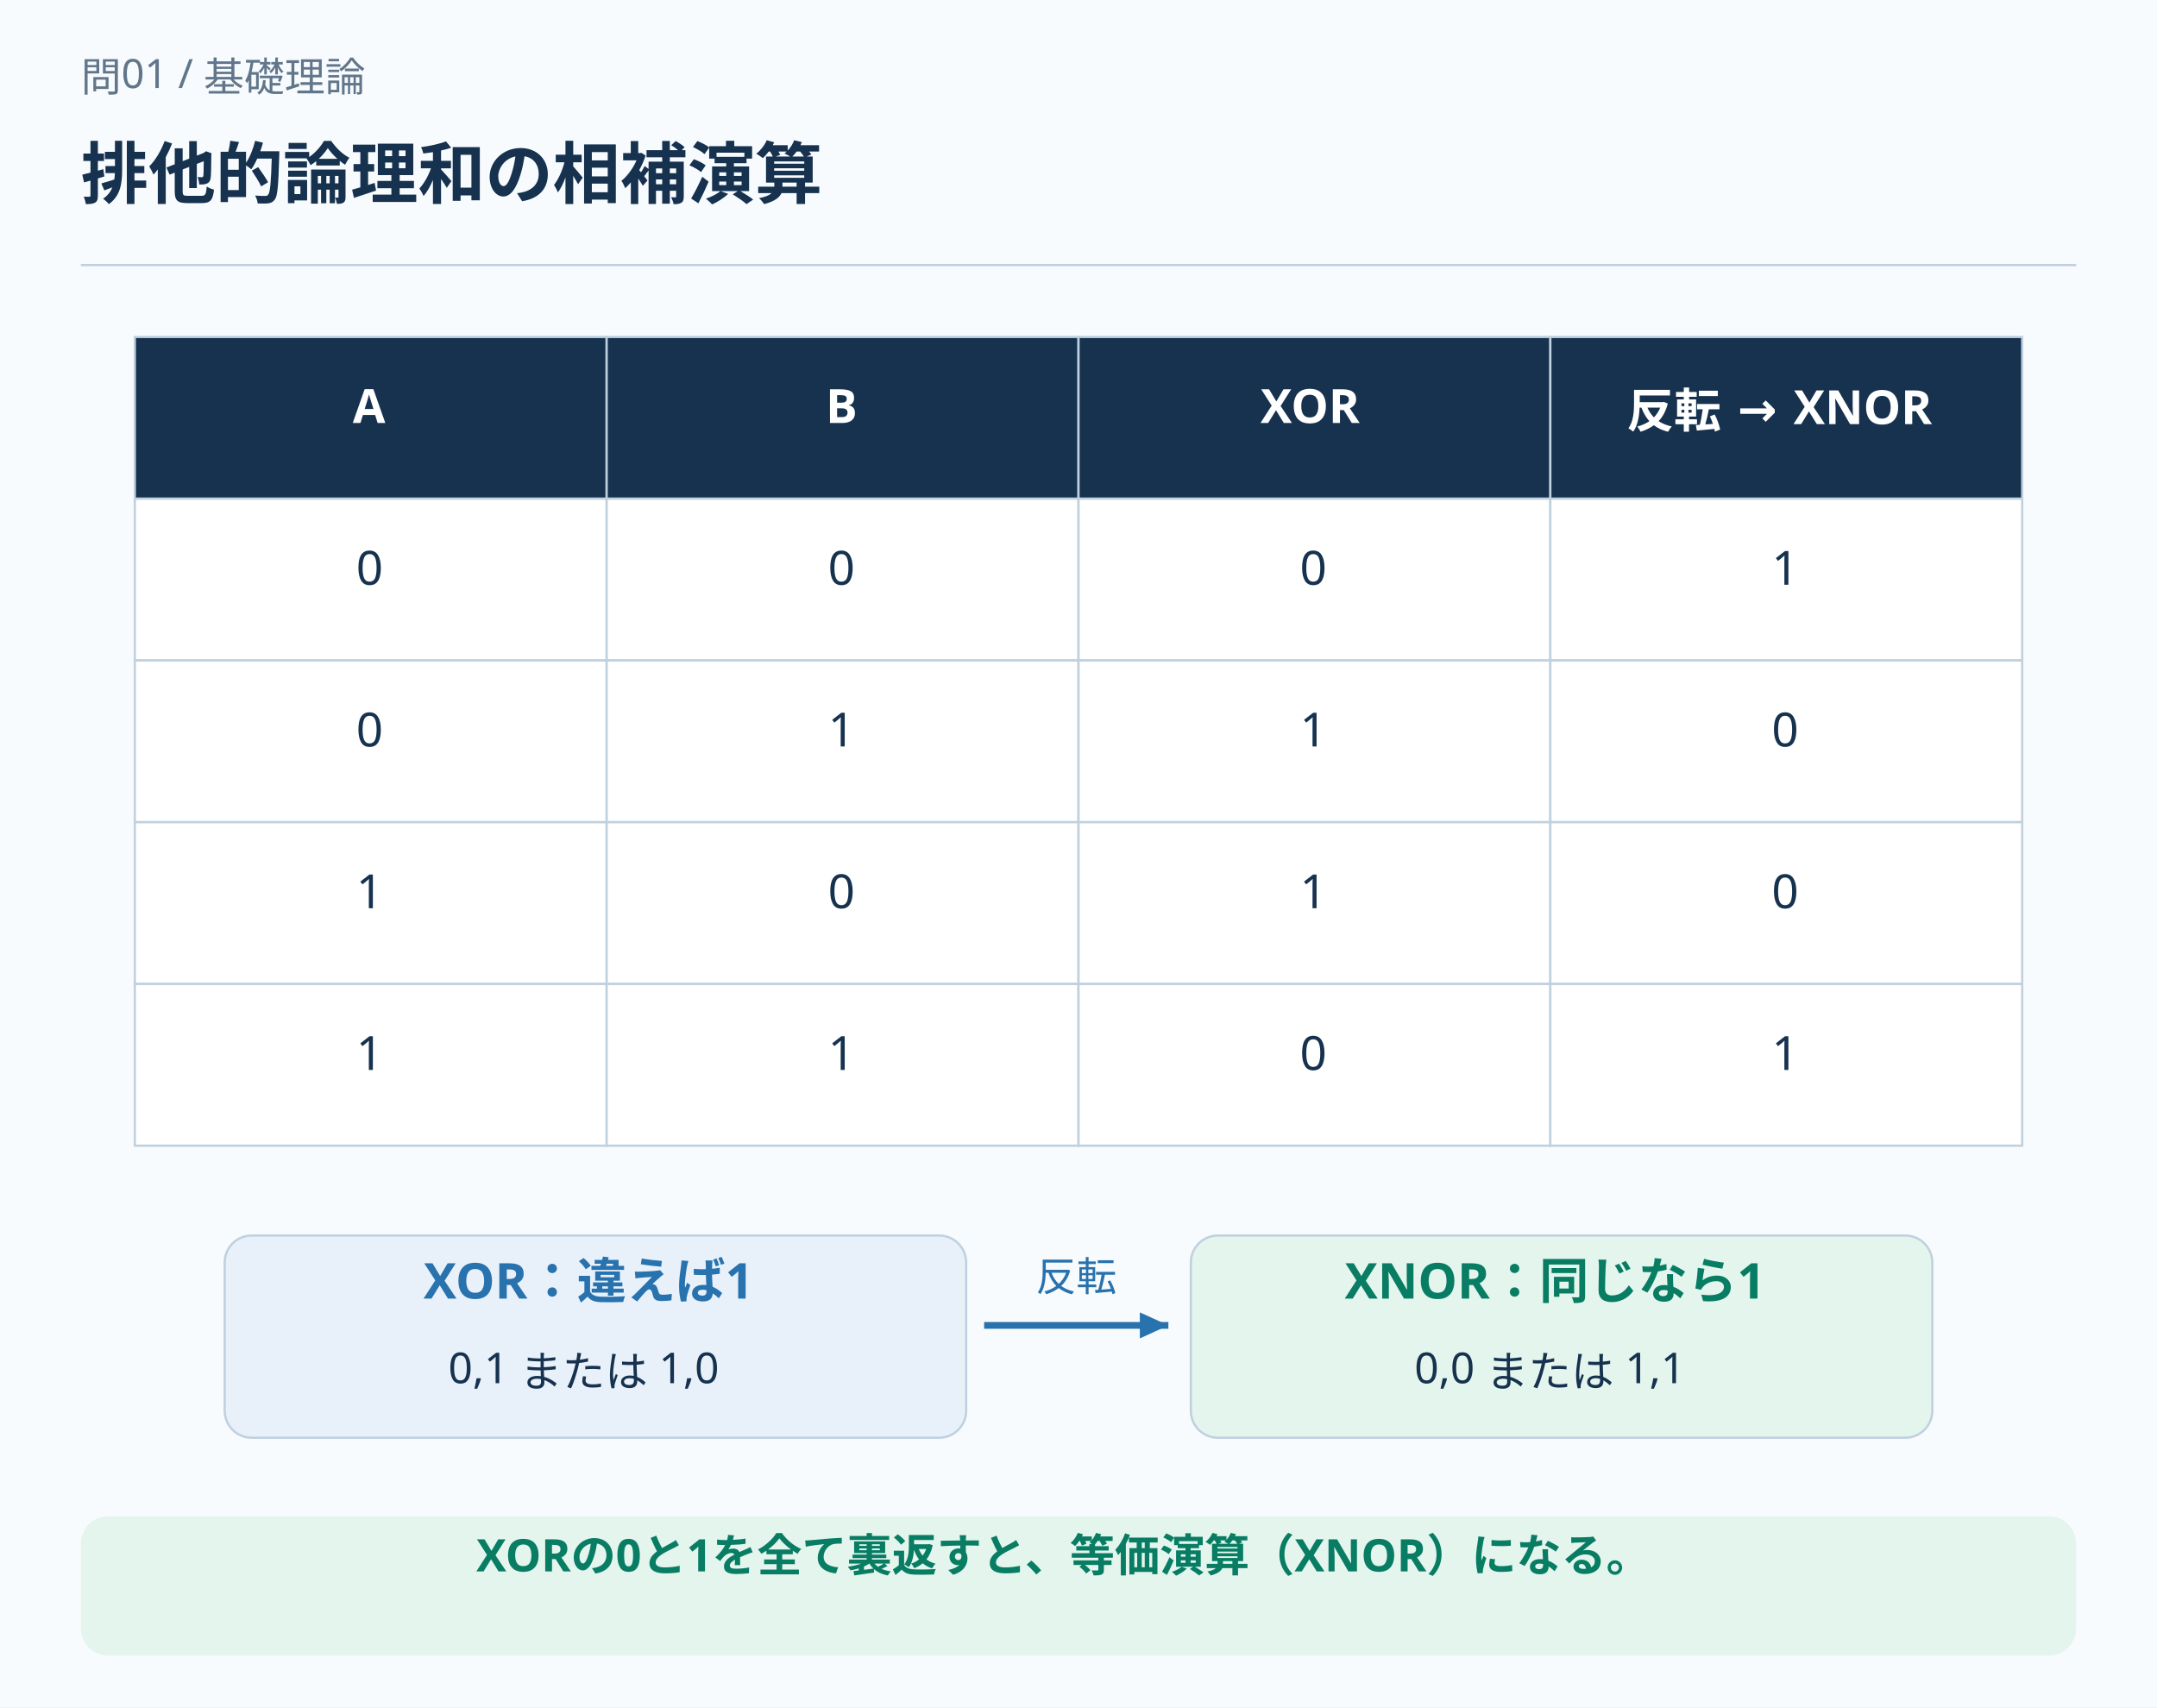
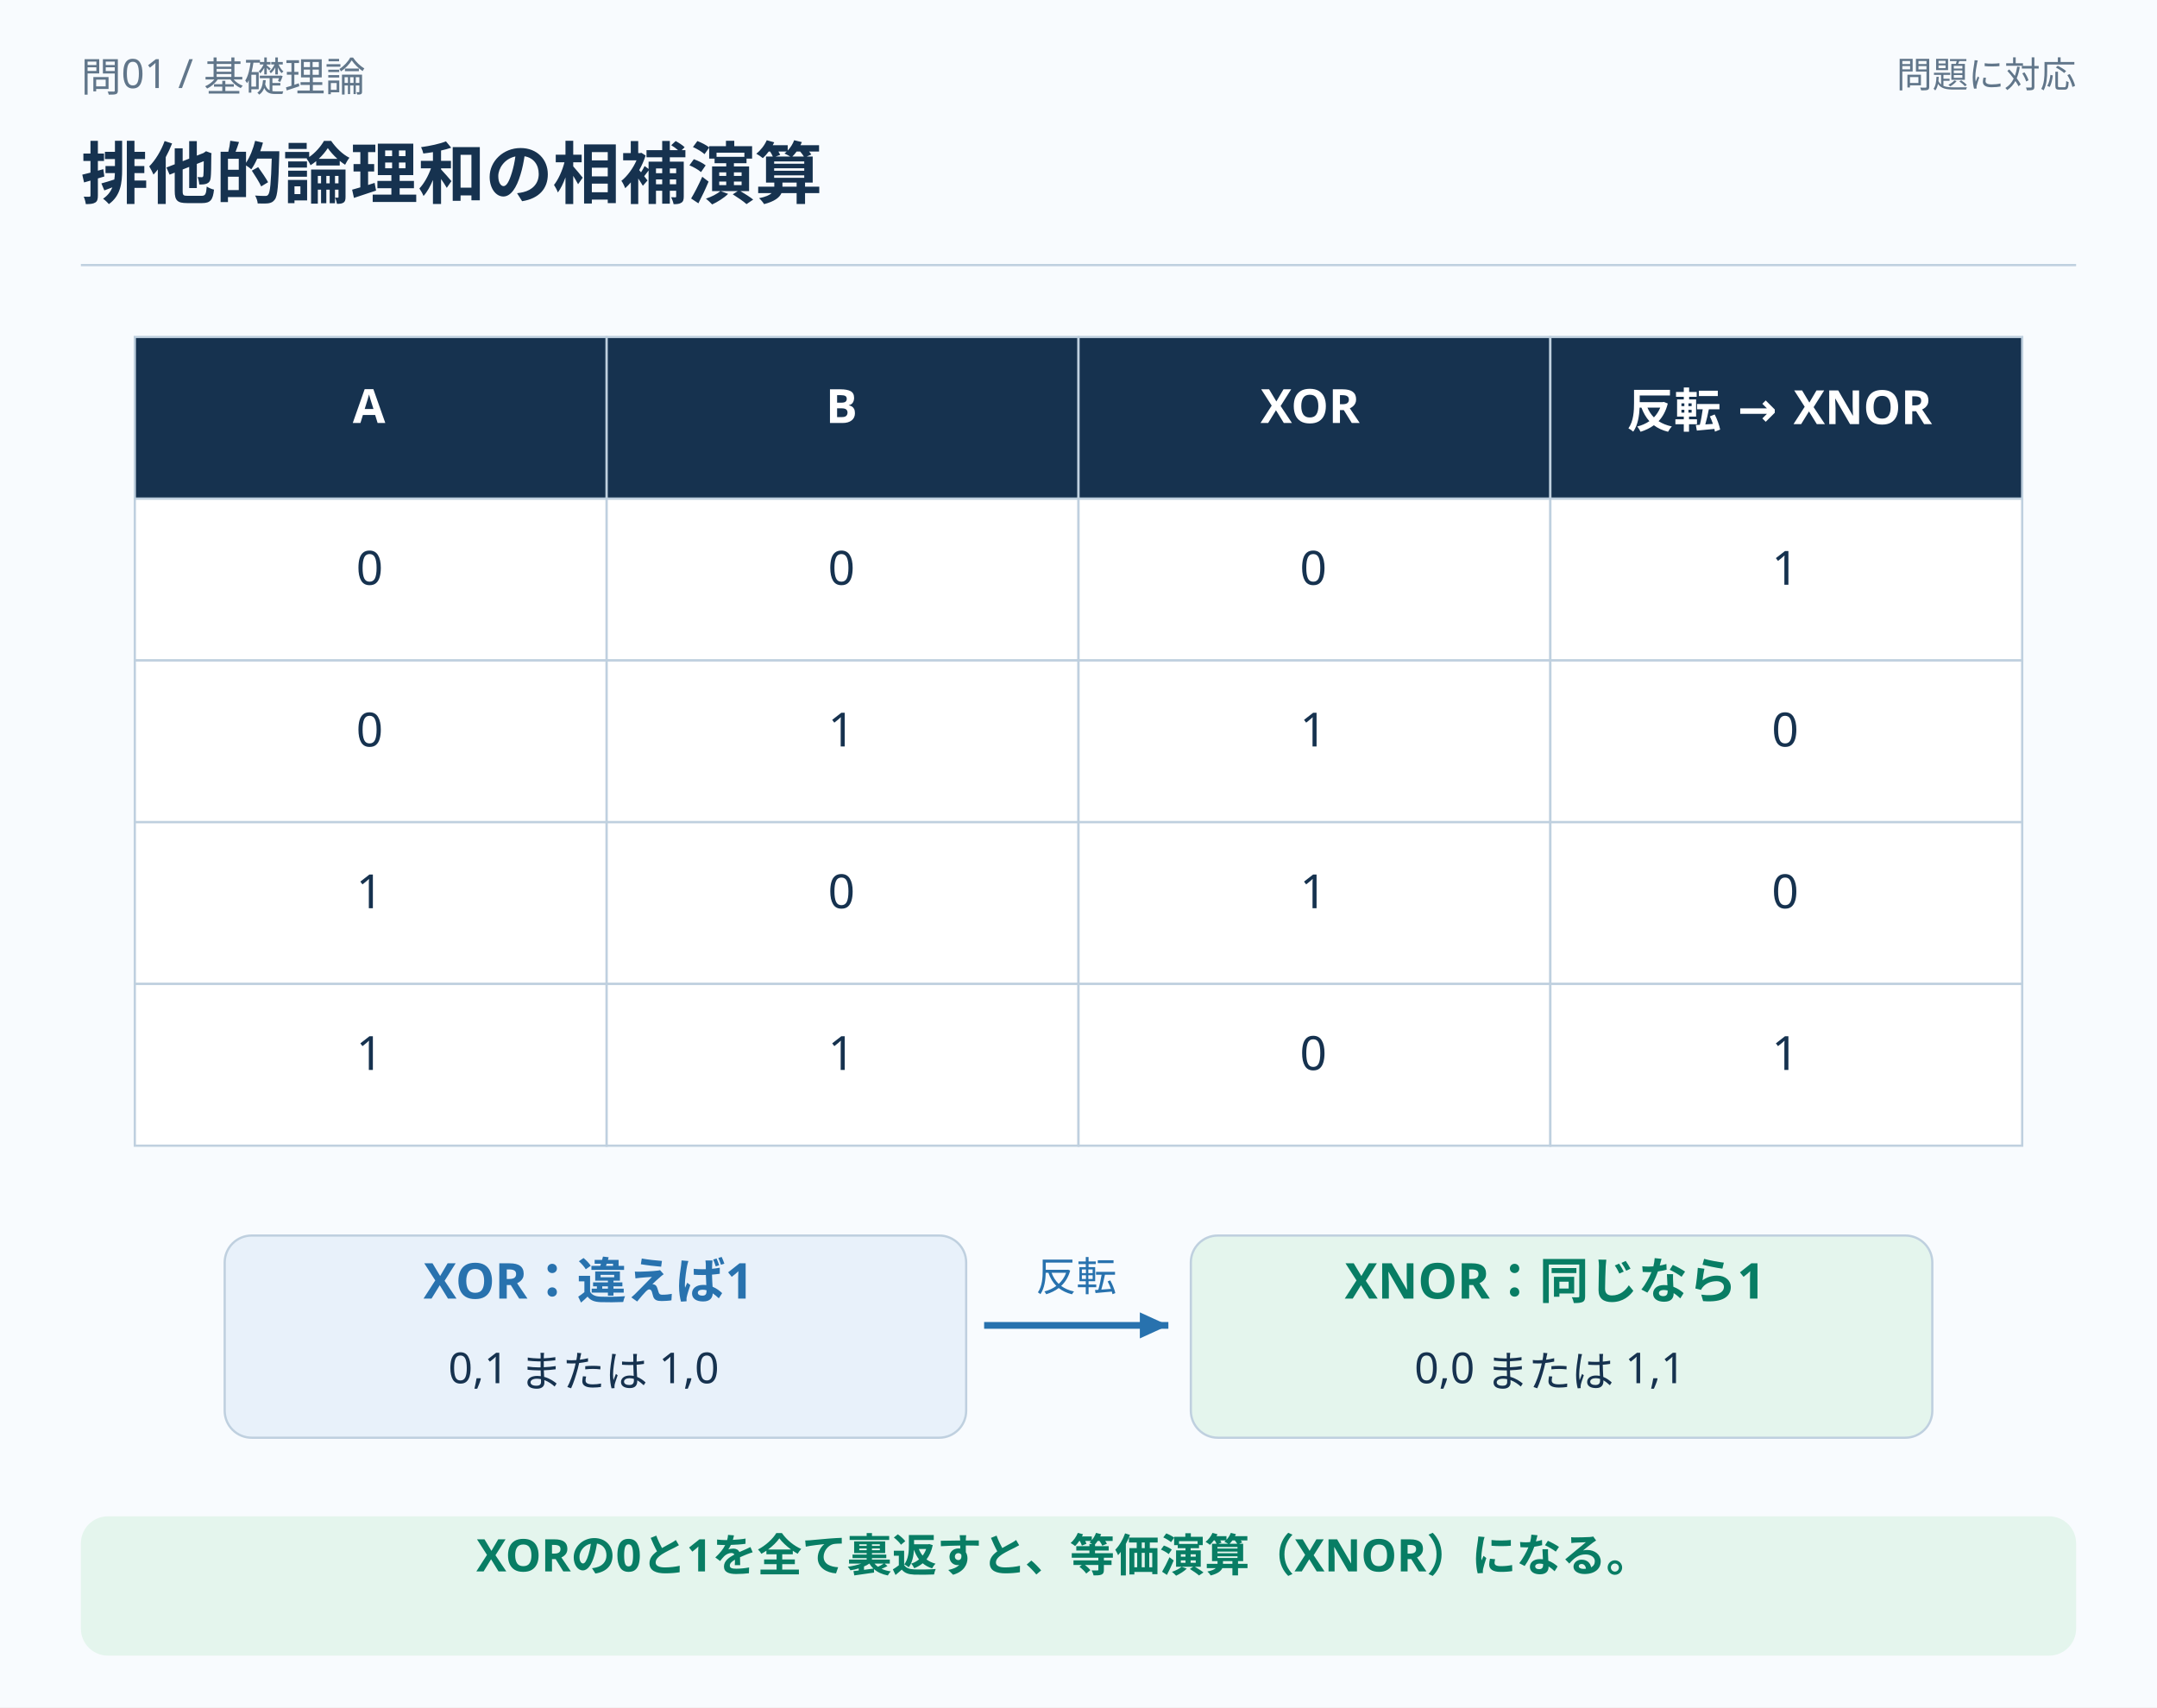
<svg xmlns="http://www.w3.org/2000/svg" viewBox="0 0 960 760" role="img" aria-labelledby="title1 desc1">
  <g font-family="Meiryo,Yu Gothic,sans-serif">
    <rect x="0" y="0" width="960" height="760" rx="0" fill="#f8fbfe" stroke="none" />
    <text x="36.00" y="25" font-size="18" fill="#61768a" font-weight="400" dominant-baseline="text-before-edge">問01  /  基礎理論</text>
    <text x="36.00" y="62" font-size="30" fill="#16324f" font-weight="700" dominant-baseline="text-before-edge">排他的論理和の相補演算</text>
    <line x1="36" y1="118" x2="924" y2="118" stroke="#bfd0df" stroke-width="1" />
    <rect x="60" y="150" width="210.0" height="72" rx="0" fill="#16324f" stroke="#bfd0df" />
    <text x="157.00" y="172.0" font-size="21" fill="white" font-weight="700" dominant-baseline="text-before-edge">A</text>
    <rect x="270.0" y="150" width="210.0" height="72" rx="0" fill="#16324f" stroke="#bfd0df" />
    <text x="367.50" y="172.0" font-size="21" fill="white" font-weight="700" dominant-baseline="text-before-edge">B</text>
    <rect x="480.0" y="150" width="210.0" height="72" rx="0" fill="#16324f" stroke="#bfd0df" />
    <text x="561.00" y="172.0" font-size="21" fill="white" font-weight="700" dominant-baseline="text-before-edge">XOR</text>
    <rect x="690.0" y="150" width="210.0" height="72" rx="0" fill="#16324f" stroke="#bfd0df" />
    <text x="724.00" y="172.0" font-size="21" fill="white" font-weight="700" dominant-baseline="text-before-edge">反転 → XNOR</text>
    <rect x="60" y="222" width="210.0" height="72" rx="0" fill="white" stroke="#bfd0df" />
    <text x="158.50" y="244.0" font-size="21" fill="#16324f" font-weight="400" dominant-baseline="text-before-edge">0</text>
    <rect x="270.0" y="222" width="210.0" height="72" rx="0" fill="white" stroke="#bfd0df" />
    <text x="368.50" y="244.0" font-size="21" fill="#16324f" font-weight="400" dominant-baseline="text-before-edge">0</text>
    <rect x="480.0" y="222" width="210.0" height="72" rx="0" fill="white" stroke="#bfd0df" />
    <text x="578.50" y="244.0" font-size="21" fill="#16324f" font-weight="400" dominant-baseline="text-before-edge">0</text>
    <rect x="690.0" y="222" width="210.0" height="72" rx="0" fill="white" stroke="#bfd0df" />
    <text x="788.50" y="244.0" font-size="21" fill="#16324f" font-weight="400" dominant-baseline="text-before-edge">1</text>
    <rect x="60" y="294" width="210.0" height="72" rx="0" fill="white" stroke="#bfd0df" />
    <text x="158.50" y="316.0" font-size="21" fill="#16324f" font-weight="400" dominant-baseline="text-before-edge">0</text>
    <rect x="270.0" y="294" width="210.0" height="72" rx="0" fill="white" stroke="#bfd0df" />
    <text x="368.50" y="316.0" font-size="21" fill="#16324f" font-weight="400" dominant-baseline="text-before-edge">1</text>
    <rect x="480.0" y="294" width="210.0" height="72" rx="0" fill="white" stroke="#bfd0df" />
    <text x="578.50" y="316.0" font-size="21" fill="#16324f" font-weight="400" dominant-baseline="text-before-edge">1</text>
    <rect x="690.0" y="294" width="210.0" height="72" rx="0" fill="white" stroke="#bfd0df" />
    <text x="788.50" y="316.0" font-size="21" fill="#16324f" font-weight="400" dominant-baseline="text-before-edge">0</text>
    <rect x="60" y="366" width="210.0" height="72" rx="0" fill="white" stroke="#bfd0df" />
    <text x="158.50" y="388.0" font-size="21" fill="#16324f" font-weight="400" dominant-baseline="text-before-edge">1</text>
    <rect x="270.0" y="366" width="210.0" height="72" rx="0" fill="white" stroke="#bfd0df" />
    <text x="368.50" y="388.0" font-size="21" fill="#16324f" font-weight="400" dominant-baseline="text-before-edge">0</text>
    <rect x="480.0" y="366" width="210.0" height="72" rx="0" fill="white" stroke="#bfd0df" />
    <text x="578.50" y="388.0" font-size="21" fill="#16324f" font-weight="400" dominant-baseline="text-before-edge">1</text>
    <rect x="690.0" y="366" width="210.0" height="72" rx="0" fill="white" stroke="#bfd0df" />
    <text x="788.50" y="388.0" font-size="21" fill="#16324f" font-weight="400" dominant-baseline="text-before-edge">0</text>
    <rect x="60" y="438" width="210.0" height="72" rx="0" fill="white" stroke="#bfd0df" />
    <text x="158.50" y="460.0" font-size="21" fill="#16324f" font-weight="400" dominant-baseline="text-before-edge">1</text>
    <rect x="270.0" y="438" width="210.0" height="72" rx="0" fill="white" stroke="#bfd0df" />
    <text x="368.50" y="460.0" font-size="21" fill="#16324f" font-weight="400" dominant-baseline="text-before-edge">1</text>
    <rect x="480.0" y="438" width="210.0" height="72" rx="0" fill="white" stroke="#bfd0df" />
    <text x="578.50" y="460.0" font-size="21" fill="#16324f" font-weight="400" dominant-baseline="text-before-edge">0</text>
    <rect x="690.0" y="438" width="210.0" height="72" rx="0" fill="white" stroke="#bfd0df" />
    <text x="788.50" y="460.0" font-size="21" fill="#16324f" font-weight="400" dominant-baseline="text-before-edge">1</text>
    <rect x="100" y="550" width="330" height="90" rx="12" fill="#e8f1fa" stroke="#bfd0df" />
    <text x="188.50" y="561.0" font-size="22" fill="#2872ae" font-weight="700" dominant-baseline="text-before-edge">XOR：違えば1</text>
    <text x="199.50" y="601.0" font-size="19" fill="#16324f" font-weight="400" dominant-baseline="text-before-edge">0,1 または 1,0</text>
    <rect x="530" y="550" width="330" height="90" rx="12" fill="#e4f5ed" stroke="#bfd0df" />
    <text x="598.50" y="561.0" font-size="22" fill="#087d64" font-weight="700" dominant-baseline="text-before-edge">XNOR：同じなら1</text>
    <text x="629.50" y="601.0" font-size="19" fill="#16324f" font-weight="400" dominant-baseline="text-before-edge">0,0 または 1,1</text>
    <line x1="438" y1="590" x2="520" y2="590" stroke="#2872ae" stroke-width="3" />
    <polygon points="520.0,590.0 507.3,595.8 507.3,584.2" fill="#2872ae" />
    <rect x="455.0" y="557.0" width="48.0" height="27" rx="3" fill="#f8fbfe" stroke="none" />
    <text x="461.00" y="559.0" font-size="18" fill="#2872ae" font-weight="400" dominant-baseline="text-before-edge">反転</text>
    <rect x="36" y="675" width="888" height="62" rx="12" fill="#e4f5ed" stroke="none" />
    <text x="212.00" y="684" font-size="20" fill="#087d64" font-weight="700" dominant-baseline="text-before-edge">XORの0と1を全て裏返すと、等価演算（XNOR）になる。</text>
+     <text x="924" y="25" font-size="16" fill="#61768a" text-anchor="end" dominant-baseline="text-before-edge">問題に対応</text>
  </g>
</svg>
